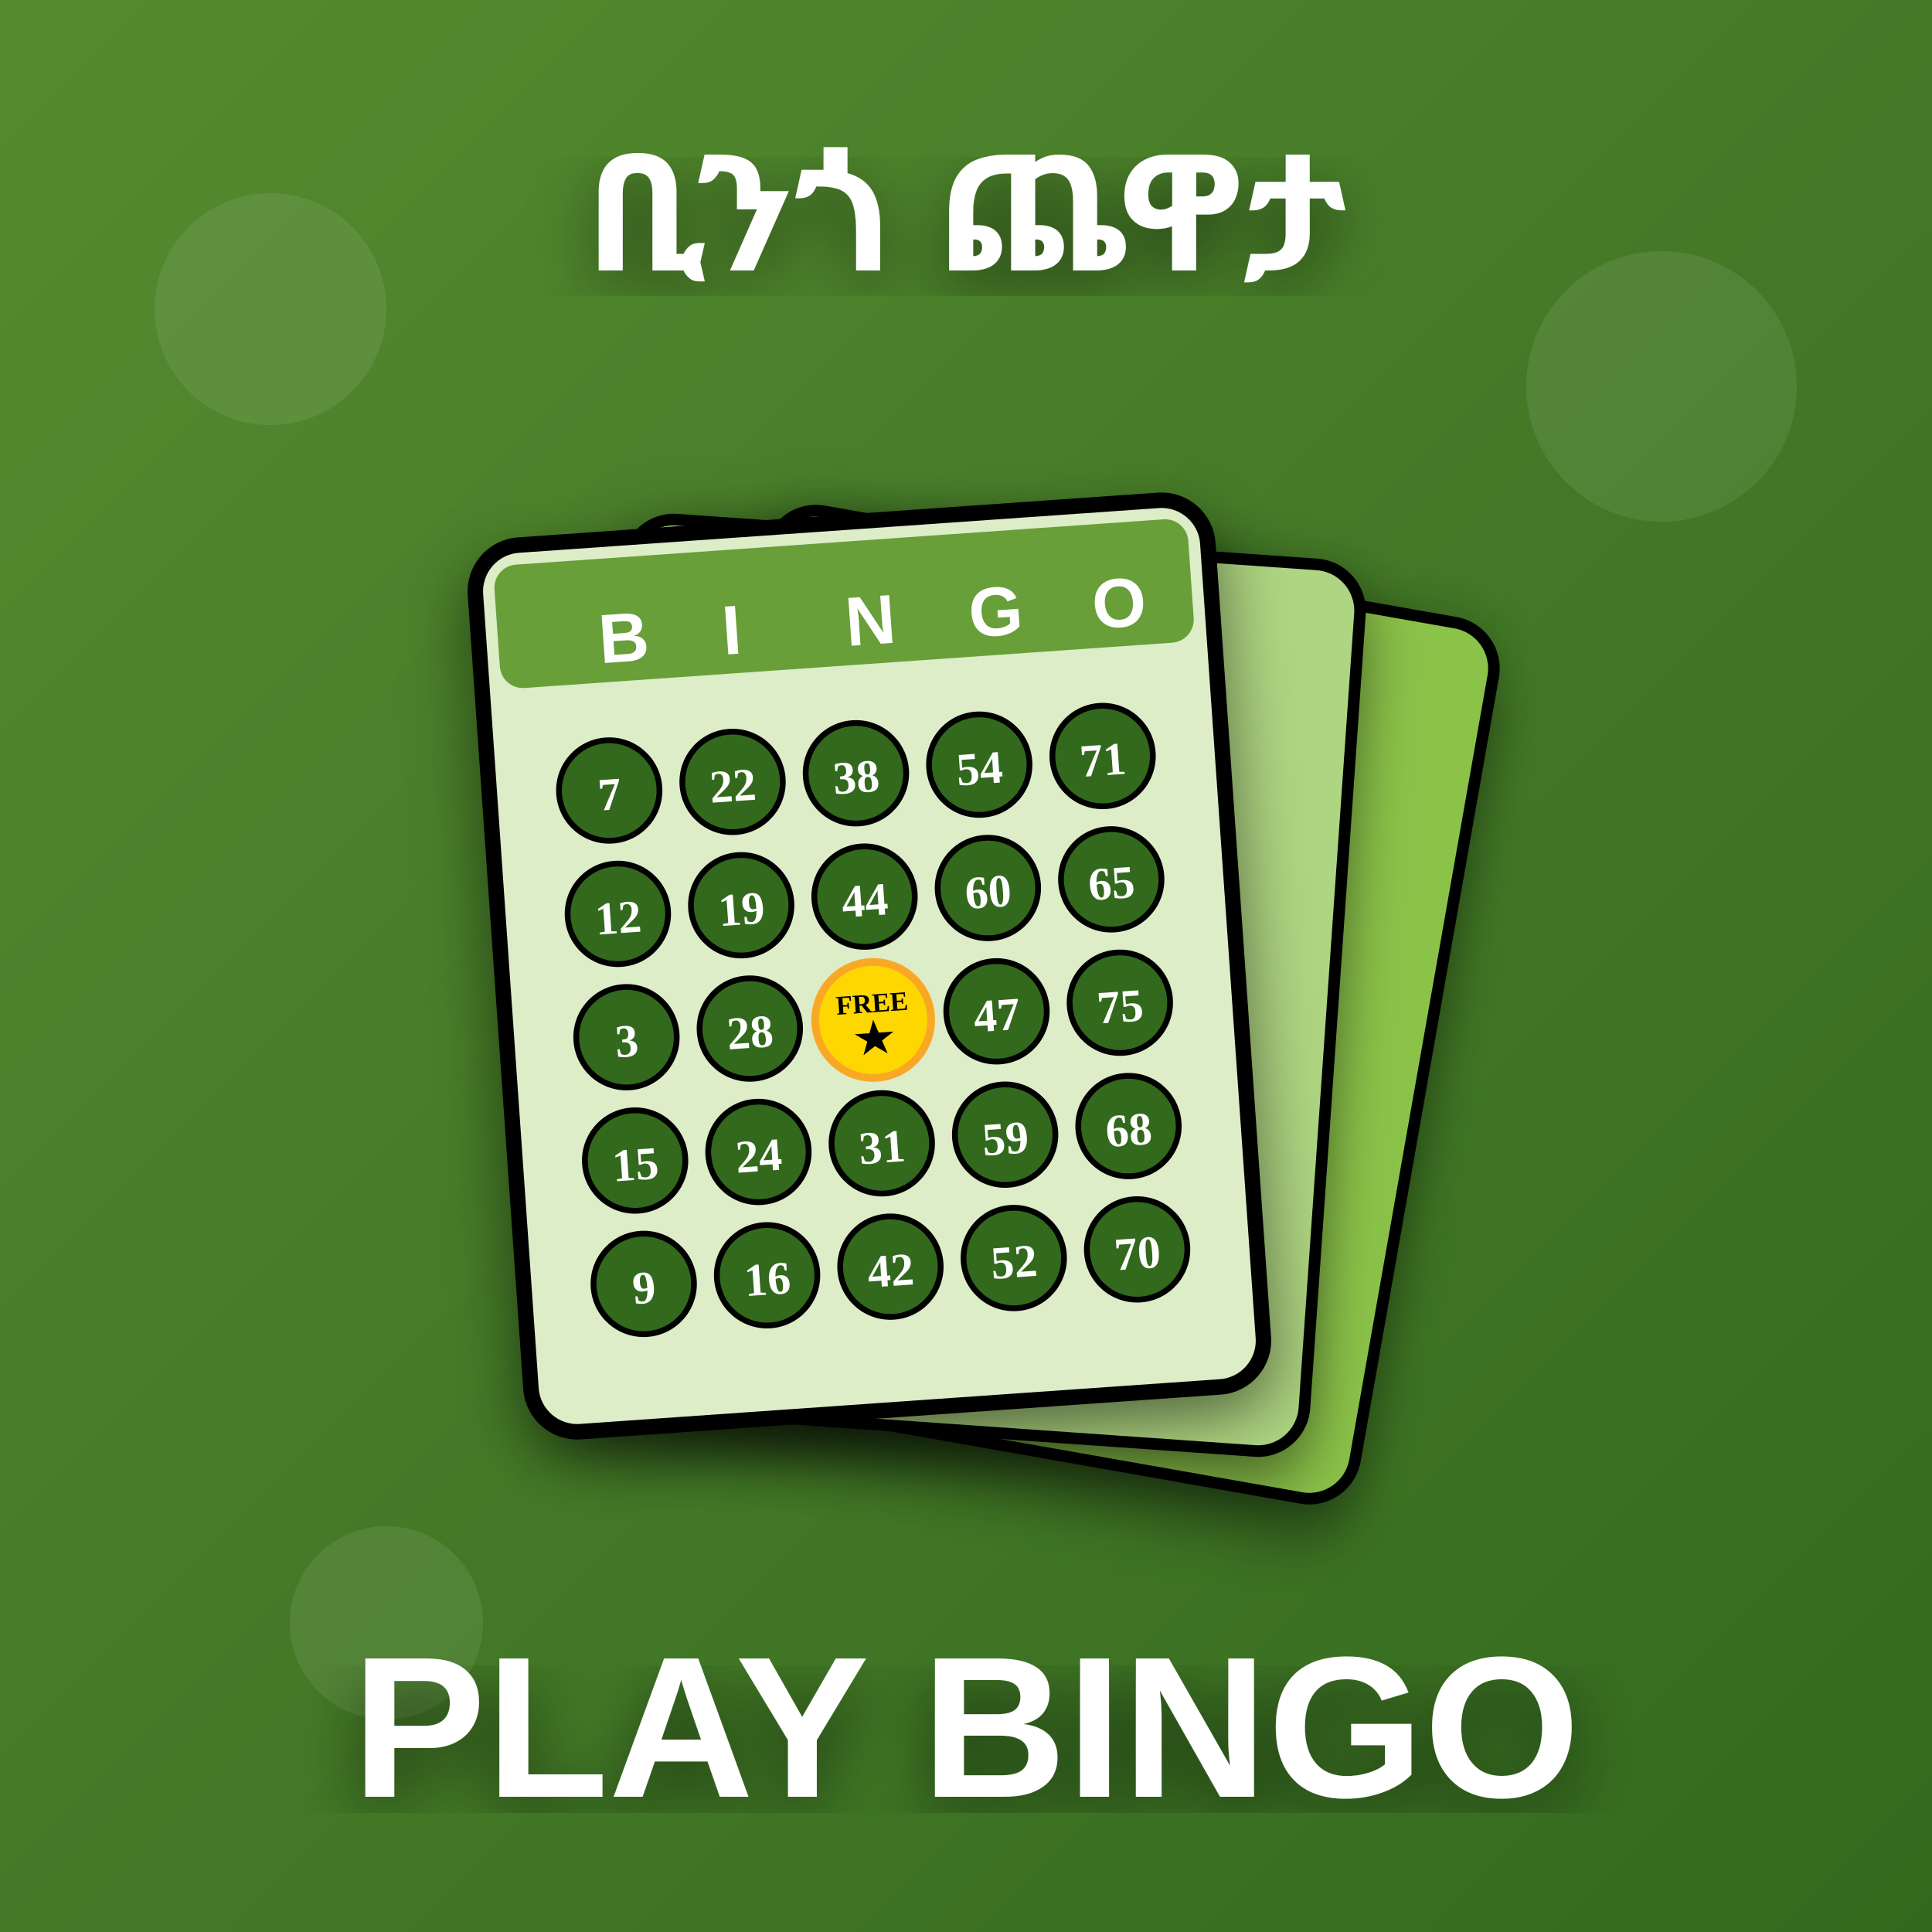
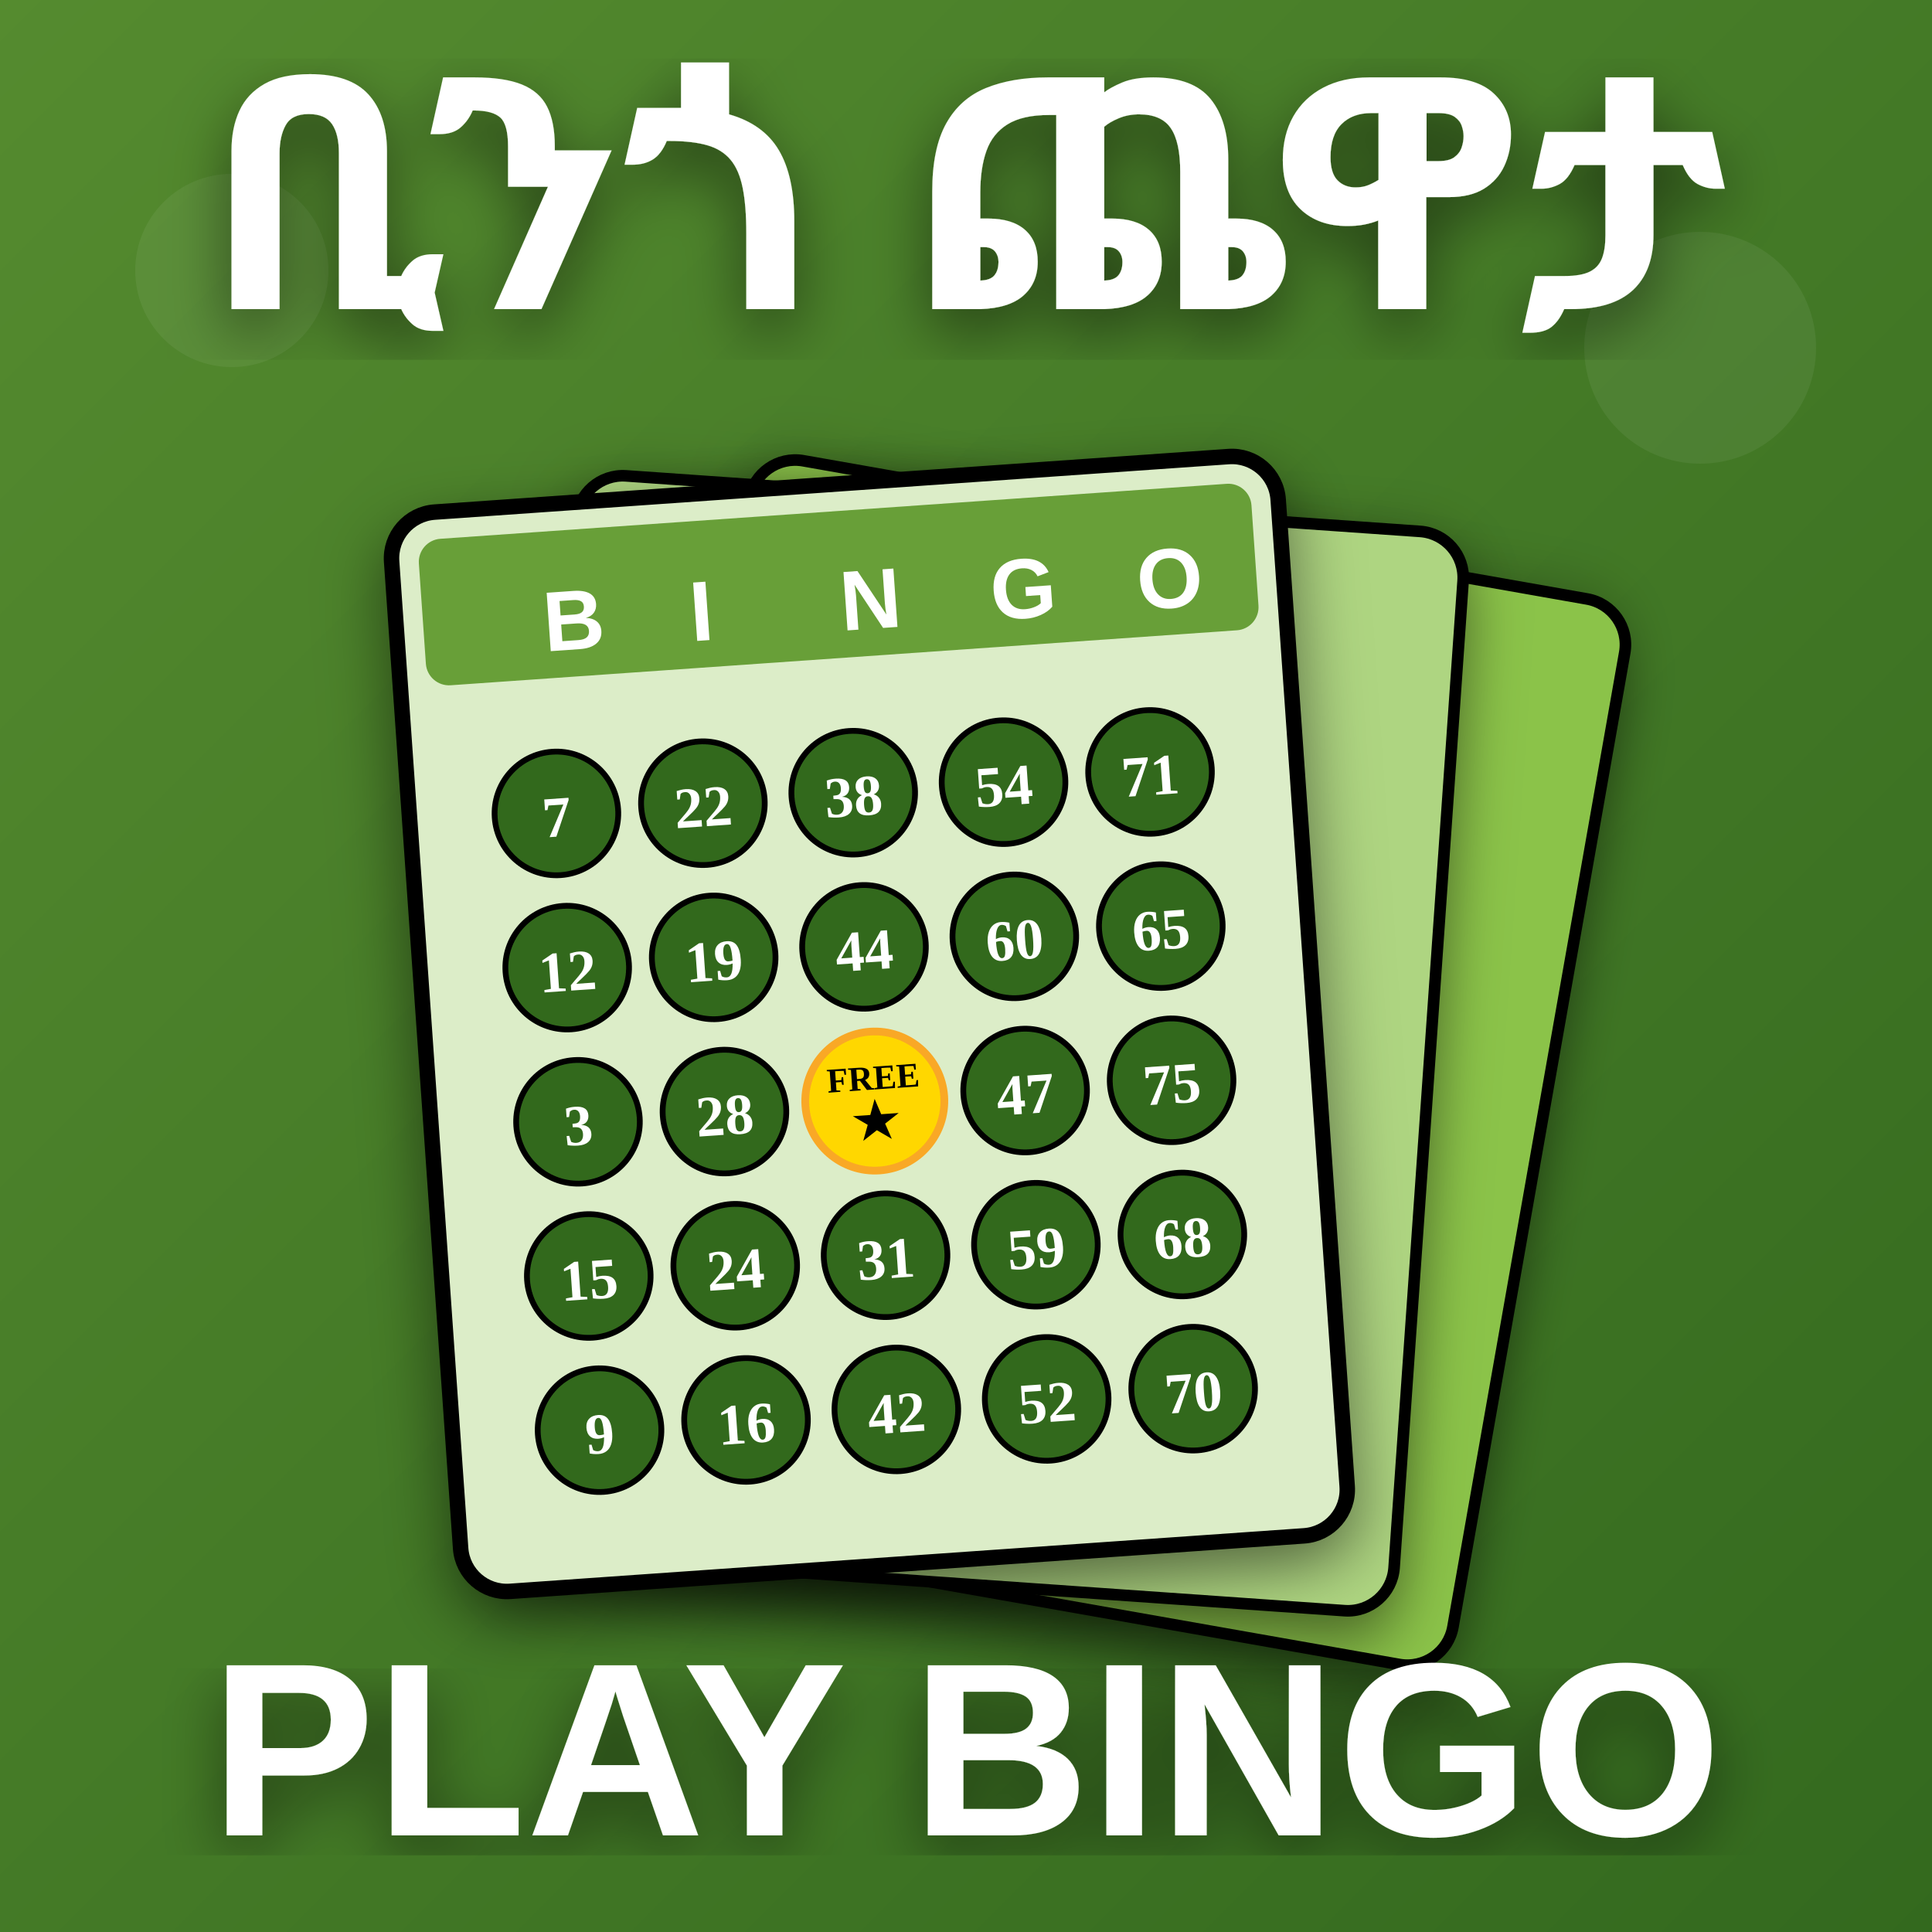
<svg xmlns="http://www.w3.org/2000/svg" viewBox="0 0 500 500" width="500" height="500">
  <defs>
    <linearGradient id="bg17" x1="0%" y1="0%" x2="100%" y2="100%">
      <stop offset="0%" stop-color="#558b2f" />
      <stop offset="100%" stop-color="#33691e" />
    </linearGradient>
    <filter id="shadow17">
      <feDropShadow dx="0" dy="6" stdDeviation="8" flood-opacity="0.5" />
    </filter>
  </defs>
  <rect width="500" height="500" fill="url(#bg17)" />
-   <circle cx="70" cy="80" r="30" fill="#ffffff" opacity="0.08" />
-   <circle cx="430" cy="100" r="35" fill="#ffffff" opacity="0.08" />
-   <circle cx="100" cy="420" r="25" fill="#ffffff" opacity="0.08" />
-   <g transform="translate(275, 260) rotate(10)" filter="url(#shadow17)">
-     <rect x="-95" y="-115" width="190" height="230" rx="12" fill="#8bc34a" stroke="#000000" stroke-width="3" />
+   <circle cx="60" cy="70" r="25" fill="#ffffff" opacity="0.06" />
+   <circle cx="440" cy="90" r="30" fill="#ffffff" opacity="0.06" />
+   <g transform="translate(285, 275) rotate(10)" filter="url(#shadow17)">
+     <rect x="-115" y="-140" width="230" height="280" rx="12" fill="#8bc34a" stroke="#000000" stroke-width="3" />
  </g>
-   <g transform="translate(250, 255) rotate(4)" filter="url(#shadow17)">
-     <rect x="-95" y="-115" width="190" height="230" rx="12" fill="#aed581" stroke="#000000" stroke-width="3" />
+   <g transform="translate(255, 270) rotate(4)" filter="url(#shadow17)">
+     <rect x="-115" y="-140" width="230" height="280" rx="12" fill="#aed581" stroke="#000000" stroke-width="3" />
  </g>
-   <g transform="translate(225, 250) rotate(-4)" filter="url(#shadow17)">
-     <rect x="-95" y="-115" width="190" height="230" rx="12" fill="#dcedc8" stroke="#000000" stroke-width="4" />
-     <rect x="-90" y="-110" width="180" height="32" rx="6" fill="#689f38" />
-     <text x="-64" y="-83" font-family="Arial, sans-serif" font-size="18" font-weight="bold" fill="#ffffff">B</text>
-     <text x="-32" y="-83" font-family="Arial, sans-serif" font-size="18" font-weight="bold" fill="#ffffff">I</text>
-     <text x="0" y="-83" font-family="Arial, sans-serif" font-size="18" font-weight="bold" fill="#ffffff">N</text>
-     <text x="32" y="-83" font-family="Arial, sans-serif" font-size="18" font-weight="bold" fill="#ffffff">G</text>
-     <text x="64" y="-83" font-family="Arial, sans-serif" font-size="18" font-weight="bold" fill="#ffffff">O</text>
-     <circle cx="-64" cy="-50" r="13" fill="#33691e" stroke="#000000" stroke-width="1.5" />
-     <text x="-64" y="-45" font-size="12" font-weight="bold" fill="#ffffff" text-anchor="middle">7</text>
-     <circle cx="-32" cy="-50" r="13" fill="#33691e" stroke="#000000" stroke-width="1.5" />
-     <text x="-32" y="-45" font-size="12" font-weight="bold" fill="#ffffff" text-anchor="middle">22</text>
-     <circle cx="0" cy="-50" r="13" fill="#33691e" stroke="#000000" stroke-width="1.5" />
-     <text x="0" y="-45" font-size="12" font-weight="bold" fill="#ffffff" text-anchor="middle">38</text>
-     <circle cx="32" cy="-50" r="13" fill="#33691e" stroke="#000000" stroke-width="1.5" />
-     <text x="32" y="-45" font-size="12" font-weight="bold" fill="#ffffff" text-anchor="middle">54</text>
-     <circle cx="64" cy="-50" r="13" fill="#33691e" stroke="#000000" stroke-width="1.5" />
-     <text x="64" y="-45" font-size="12" font-weight="bold" fill="#ffffff" text-anchor="middle">71</text>
-     <circle cx="-64" cy="-18" r="13" fill="#33691e" stroke="#000000" stroke-width="1.5" />
-     <text x="-64" y="-13" font-size="12" font-weight="bold" fill="#ffffff" text-anchor="middle">12</text>
-     <circle cx="-32" cy="-18" r="13" fill="#33691e" stroke="#000000" stroke-width="1.5" />
-     <text x="-32" y="-13" font-size="12" font-weight="bold" fill="#ffffff" text-anchor="middle">19</text>
-     <circle cx="0" cy="-18" r="13" fill="#33691e" stroke="#000000" stroke-width="1.5" />
-     <text x="0" y="-13" font-size="12" font-weight="bold" fill="#ffffff" text-anchor="middle">44</text>
-     <circle cx="32" cy="-18" r="13" fill="#33691e" stroke="#000000" stroke-width="1.5" />
-     <text x="32" y="-13" font-size="12" font-weight="bold" fill="#ffffff" text-anchor="middle">60</text>
-     <circle cx="64" cy="-18" r="13" fill="#33691e" stroke="#000000" stroke-width="1.5" />
-     <text x="64" y="-13" font-size="12" font-weight="bold" fill="#ffffff" text-anchor="middle">65</text>
-     <circle cx="-64" cy="14" r="13" fill="#33691e" stroke="#000000" stroke-width="1.5" />
-     <text x="-64" y="19" font-size="12" font-weight="bold" fill="#ffffff" text-anchor="middle">3</text>
-     <circle cx="-32" cy="14" r="13" fill="#33691e" stroke="#000000" stroke-width="1.5" />
-     <text x="-32" y="19" font-size="12" font-weight="bold" fill="#ffffff" text-anchor="middle">28</text>
-     <circle cx="0" cy="14" r="15" fill="#ffd700" stroke="#f9a825" stroke-width="2" />
-     <text x="0" y="12" font-size="7" font-weight="bold" fill="#000000" text-anchor="middle">FREE</text>
-     <text x="0" y="22" font-size="11" font-weight="bold" fill="#000000" text-anchor="middle">★</text>
-     <circle cx="32" cy="14" r="13" fill="#33691e" stroke="#000000" stroke-width="1.5" />
-     <text x="32" y="19" font-size="12" font-weight="bold" fill="#ffffff" text-anchor="middle">47</text>
-     <circle cx="64" cy="14" r="13" fill="#33691e" stroke="#000000" stroke-width="1.5" />
-     <text x="64" y="19" font-size="12" font-weight="bold" fill="#ffffff" text-anchor="middle">75</text>
-     <circle cx="-64" cy="46" r="13" fill="#33691e" stroke="#000000" stroke-width="1.5" />
-     <text x="-64" y="51" font-size="12" font-weight="bold" fill="#ffffff" text-anchor="middle">15</text>
-     <circle cx="-32" cy="46" r="13" fill="#33691e" stroke="#000000" stroke-width="1.5" />
-     <text x="-32" y="51" font-size="12" font-weight="bold" fill="#ffffff" text-anchor="middle">24</text>
-     <circle cx="0" cy="46" r="13" fill="#33691e" stroke="#000000" stroke-width="1.5" />
-     <text x="0" y="51" font-size="12" font-weight="bold" fill="#ffffff" text-anchor="middle">31</text>
-     <circle cx="32" cy="46" r="13" fill="#33691e" stroke="#000000" stroke-width="1.5" />
-     <text x="32" y="51" font-size="12" font-weight="bold" fill="#ffffff" text-anchor="middle">59</text>
-     <circle cx="64" cy="46" r="13" fill="#33691e" stroke="#000000" stroke-width="1.5" />
-     <text x="64" y="51" font-size="12" font-weight="bold" fill="#ffffff" text-anchor="middle">68</text>
-     <circle cx="-64" cy="78" r="13" fill="#33691e" stroke="#000000" stroke-width="1.5" />
-     <text x="-64" y="83" font-size="12" font-weight="bold" fill="#ffffff" text-anchor="middle">9</text>
-     <circle cx="-32" cy="78" r="13" fill="#33691e" stroke="#000000" stroke-width="1.5" />
-     <text x="-32" y="83" font-size="12" font-weight="bold" fill="#ffffff" text-anchor="middle">16</text>
-     <circle cx="0" cy="78" r="13" fill="#33691e" stroke="#000000" stroke-width="1.5" />
-     <text x="0" y="83" font-size="12" font-weight="bold" fill="#ffffff" text-anchor="middle">42</text>
-     <circle cx="32" cy="78" r="13" fill="#33691e" stroke="#000000" stroke-width="1.5" />
-     <text x="32" y="83" font-size="12" font-weight="bold" fill="#ffffff" text-anchor="middle">52</text>
-     <circle cx="64" cy="78" r="13" fill="#33691e" stroke="#000000" stroke-width="1.5" />
-     <text x="64" y="83" font-size="12" font-weight="bold" fill="#ffffff" text-anchor="middle">70</text>
+   <g transform="translate(225, 265) rotate(-4)" filter="url(#shadow17)">
+     <rect x="-115" y="-140" width="230" height="280" rx="12" fill="#dcedc8" stroke="#000000" stroke-width="4" />
+     <rect x="-108" y="-133" width="216" height="38" rx="6" fill="#689f38" />
+     <text x="-77" y="-102" font-family="Arial, sans-serif" font-size="22" font-weight="bold" fill="#ffffff">B</text>
+     <text x="-39" y="-102" font-family="Arial, sans-serif" font-size="22" font-weight="bold" fill="#ffffff">I</text>
+     <text x="0" y="-102" font-family="Arial, sans-serif" font-size="22" font-weight="bold" fill="#ffffff">N</text>
+     <text x="39" y="-102" font-family="Arial, sans-serif" font-size="22" font-weight="bold" fill="#ffffff">G</text>
+     <text x="77" y="-102" font-family="Arial, sans-serif" font-size="22" font-weight="bold" fill="#ffffff">O</text>
+     <circle cx="-77" cy="-60" r="16" fill="#33691e" stroke="#000000" stroke-width="1.5" />
+     <text x="-77" y="-54" font-size="15" font-weight="bold" fill="#ffffff" text-anchor="middle">7</text>
+     <circle cx="-39" cy="-60" r="16" fill="#33691e" stroke="#000000" stroke-width="1.5" />
+     <text x="-39" y="-54" font-size="15" font-weight="bold" fill="#ffffff" text-anchor="middle">22</text>
+     <circle cx="0" cy="-60" r="16" fill="#33691e" stroke="#000000" stroke-width="1.5" />
+     <text x="0" y="-54" font-size="15" font-weight="bold" fill="#ffffff" text-anchor="middle">38</text>
+     <circle cx="39" cy="-60" r="16" fill="#33691e" stroke="#000000" stroke-width="1.5" />
+     <text x="39" y="-54" font-size="15" font-weight="bold" fill="#ffffff" text-anchor="middle">54</text>
+     <circle cx="77" cy="-60" r="16" fill="#33691e" stroke="#000000" stroke-width="1.5" />
+     <text x="77" y="-54" font-size="15" font-weight="bold" fill="#ffffff" text-anchor="middle">71</text>
+     <circle cx="-77" cy="-20" r="16" fill="#33691e" stroke="#000000" stroke-width="1.5" />
+     <text x="-77" y="-14" font-size="15" font-weight="bold" fill="#ffffff" text-anchor="middle">12</text>
+     <circle cx="-39" cy="-20" r="16" fill="#33691e" stroke="#000000" stroke-width="1.5" />
+     <text x="-39" y="-14" font-size="15" font-weight="bold" fill="#ffffff" text-anchor="middle">19</text>
+     <circle cx="0" cy="-20" r="16" fill="#33691e" stroke="#000000" stroke-width="1.5" />
+     <text x="0" y="-14" font-size="15" font-weight="bold" fill="#ffffff" text-anchor="middle">44</text>
+     <circle cx="39" cy="-20" r="16" fill="#33691e" stroke="#000000" stroke-width="1.5" />
+     <text x="39" y="-14" font-size="15" font-weight="bold" fill="#ffffff" text-anchor="middle">60</text>
+     <circle cx="77" cy="-20" r="16" fill="#33691e" stroke="#000000" stroke-width="1.5" />
+     <text x="77" y="-14" font-size="15" font-weight="bold" fill="#ffffff" text-anchor="middle">65</text>
+     <circle cx="-77" cy="20" r="16" fill="#33691e" stroke="#000000" stroke-width="1.5" />
+     <text x="-77" y="26" font-size="15" font-weight="bold" fill="#ffffff" text-anchor="middle">3</text>
+     <circle cx="-39" cy="20" r="16" fill="#33691e" stroke="#000000" stroke-width="1.5" />
+     <text x="-39" y="26" font-size="15" font-weight="bold" fill="#ffffff" text-anchor="middle">28</text>
+     <circle cx="0" cy="20" r="18" fill="#ffd700" stroke="#f9a825" stroke-width="2" />
+     <text x="0" y="17" font-size="9" font-weight="bold" fill="#000000" text-anchor="middle">FREE</text>
+     <text x="0" y="29" font-size="13" font-weight="bold" fill="#000000" text-anchor="middle">★</text>
+     <circle cx="39" cy="20" r="16" fill="#33691e" stroke="#000000" stroke-width="1.5" />
+     <text x="39" y="26" font-size="15" font-weight="bold" fill="#ffffff" text-anchor="middle">47</text>
+     <circle cx="77" cy="20" r="16" fill="#33691e" stroke="#000000" stroke-width="1.5" />
+     <text x="77" y="26" font-size="15" font-weight="bold" fill="#ffffff" text-anchor="middle">75</text>
+     <circle cx="-77" cy="60" r="16" fill="#33691e" stroke="#000000" stroke-width="1.5" />
+     <text x="-77" y="66" font-size="15" font-weight="bold" fill="#ffffff" text-anchor="middle">15</text>
+     <circle cx="-39" cy="60" r="16" fill="#33691e" stroke="#000000" stroke-width="1.5" />
+     <text x="-39" y="66" font-size="15" font-weight="bold" fill="#ffffff" text-anchor="middle">24</text>
+     <circle cx="0" cy="60" r="16" fill="#33691e" stroke="#000000" stroke-width="1.5" />
+     <text x="0" y="66" font-size="15" font-weight="bold" fill="#ffffff" text-anchor="middle">31</text>
+     <circle cx="39" cy="60" r="16" fill="#33691e" stroke="#000000" stroke-width="1.5" />
+     <text x="39" y="66" font-size="15" font-weight="bold" fill="#ffffff" text-anchor="middle">59</text>
+     <circle cx="77" cy="60" r="16" fill="#33691e" stroke="#000000" stroke-width="1.5" />
+     <text x="77" y="66" font-size="15" font-weight="bold" fill="#ffffff" text-anchor="middle">68</text>
+     <circle cx="-77" cy="100" r="16" fill="#33691e" stroke="#000000" stroke-width="1.5" />
+     <text x="-77" y="106" font-size="15" font-weight="bold" fill="#ffffff" text-anchor="middle">9</text>
+     <circle cx="-39" cy="100" r="16" fill="#33691e" stroke="#000000" stroke-width="1.5" />
+     <text x="-39" y="106" font-size="15" font-weight="bold" fill="#ffffff" text-anchor="middle">16</text>
+     <circle cx="0" cy="100" r="16" fill="#33691e" stroke="#000000" stroke-width="1.5" />
+     <text x="0" y="106" font-size="15" font-weight="bold" fill="#ffffff" text-anchor="middle">42</text>
+     <circle cx="39" cy="100" r="16" fill="#33691e" stroke="#000000" stroke-width="1.5" />
+     <text x="39" y="106" font-size="15" font-weight="bold" fill="#ffffff" text-anchor="middle">52</text>
+     <circle cx="77" cy="100" r="16" fill="#33691e" stroke="#000000" stroke-width="1.5" />
+     <text x="77" y="106" font-size="15" font-weight="bold" fill="#ffffff" text-anchor="middle">70</text>
  </g>
-   <text x="250" y="70" font-family="Arial, sans-serif" font-size="42" font-weight="bold" fill="#ffffff" text-anchor="middle" filter="url(#shadow17)">ቢንጎ ጨዋታ</text>
-   <text x="250" y="465" font-family="Arial, sans-serif" font-size="52" font-weight="bold" fill="#ffffff" text-anchor="middle" filter="url(#shadow17)">PLAY BINGO</text>
+   <text x="250" y="80" font-family="Arial, sans-serif" font-size="84" font-weight="bold" fill="#ffffff" text-anchor="middle" filter="url(#shadow17)">ቢንጎ ጨዋታ</text>
+   <text x="250" y="475" font-family="Arial, sans-serif" font-size="64" font-weight="bold" fill="#ffffff" text-anchor="middle" filter="url(#shadow17)">PLAY BINGO</text>
</svg>
